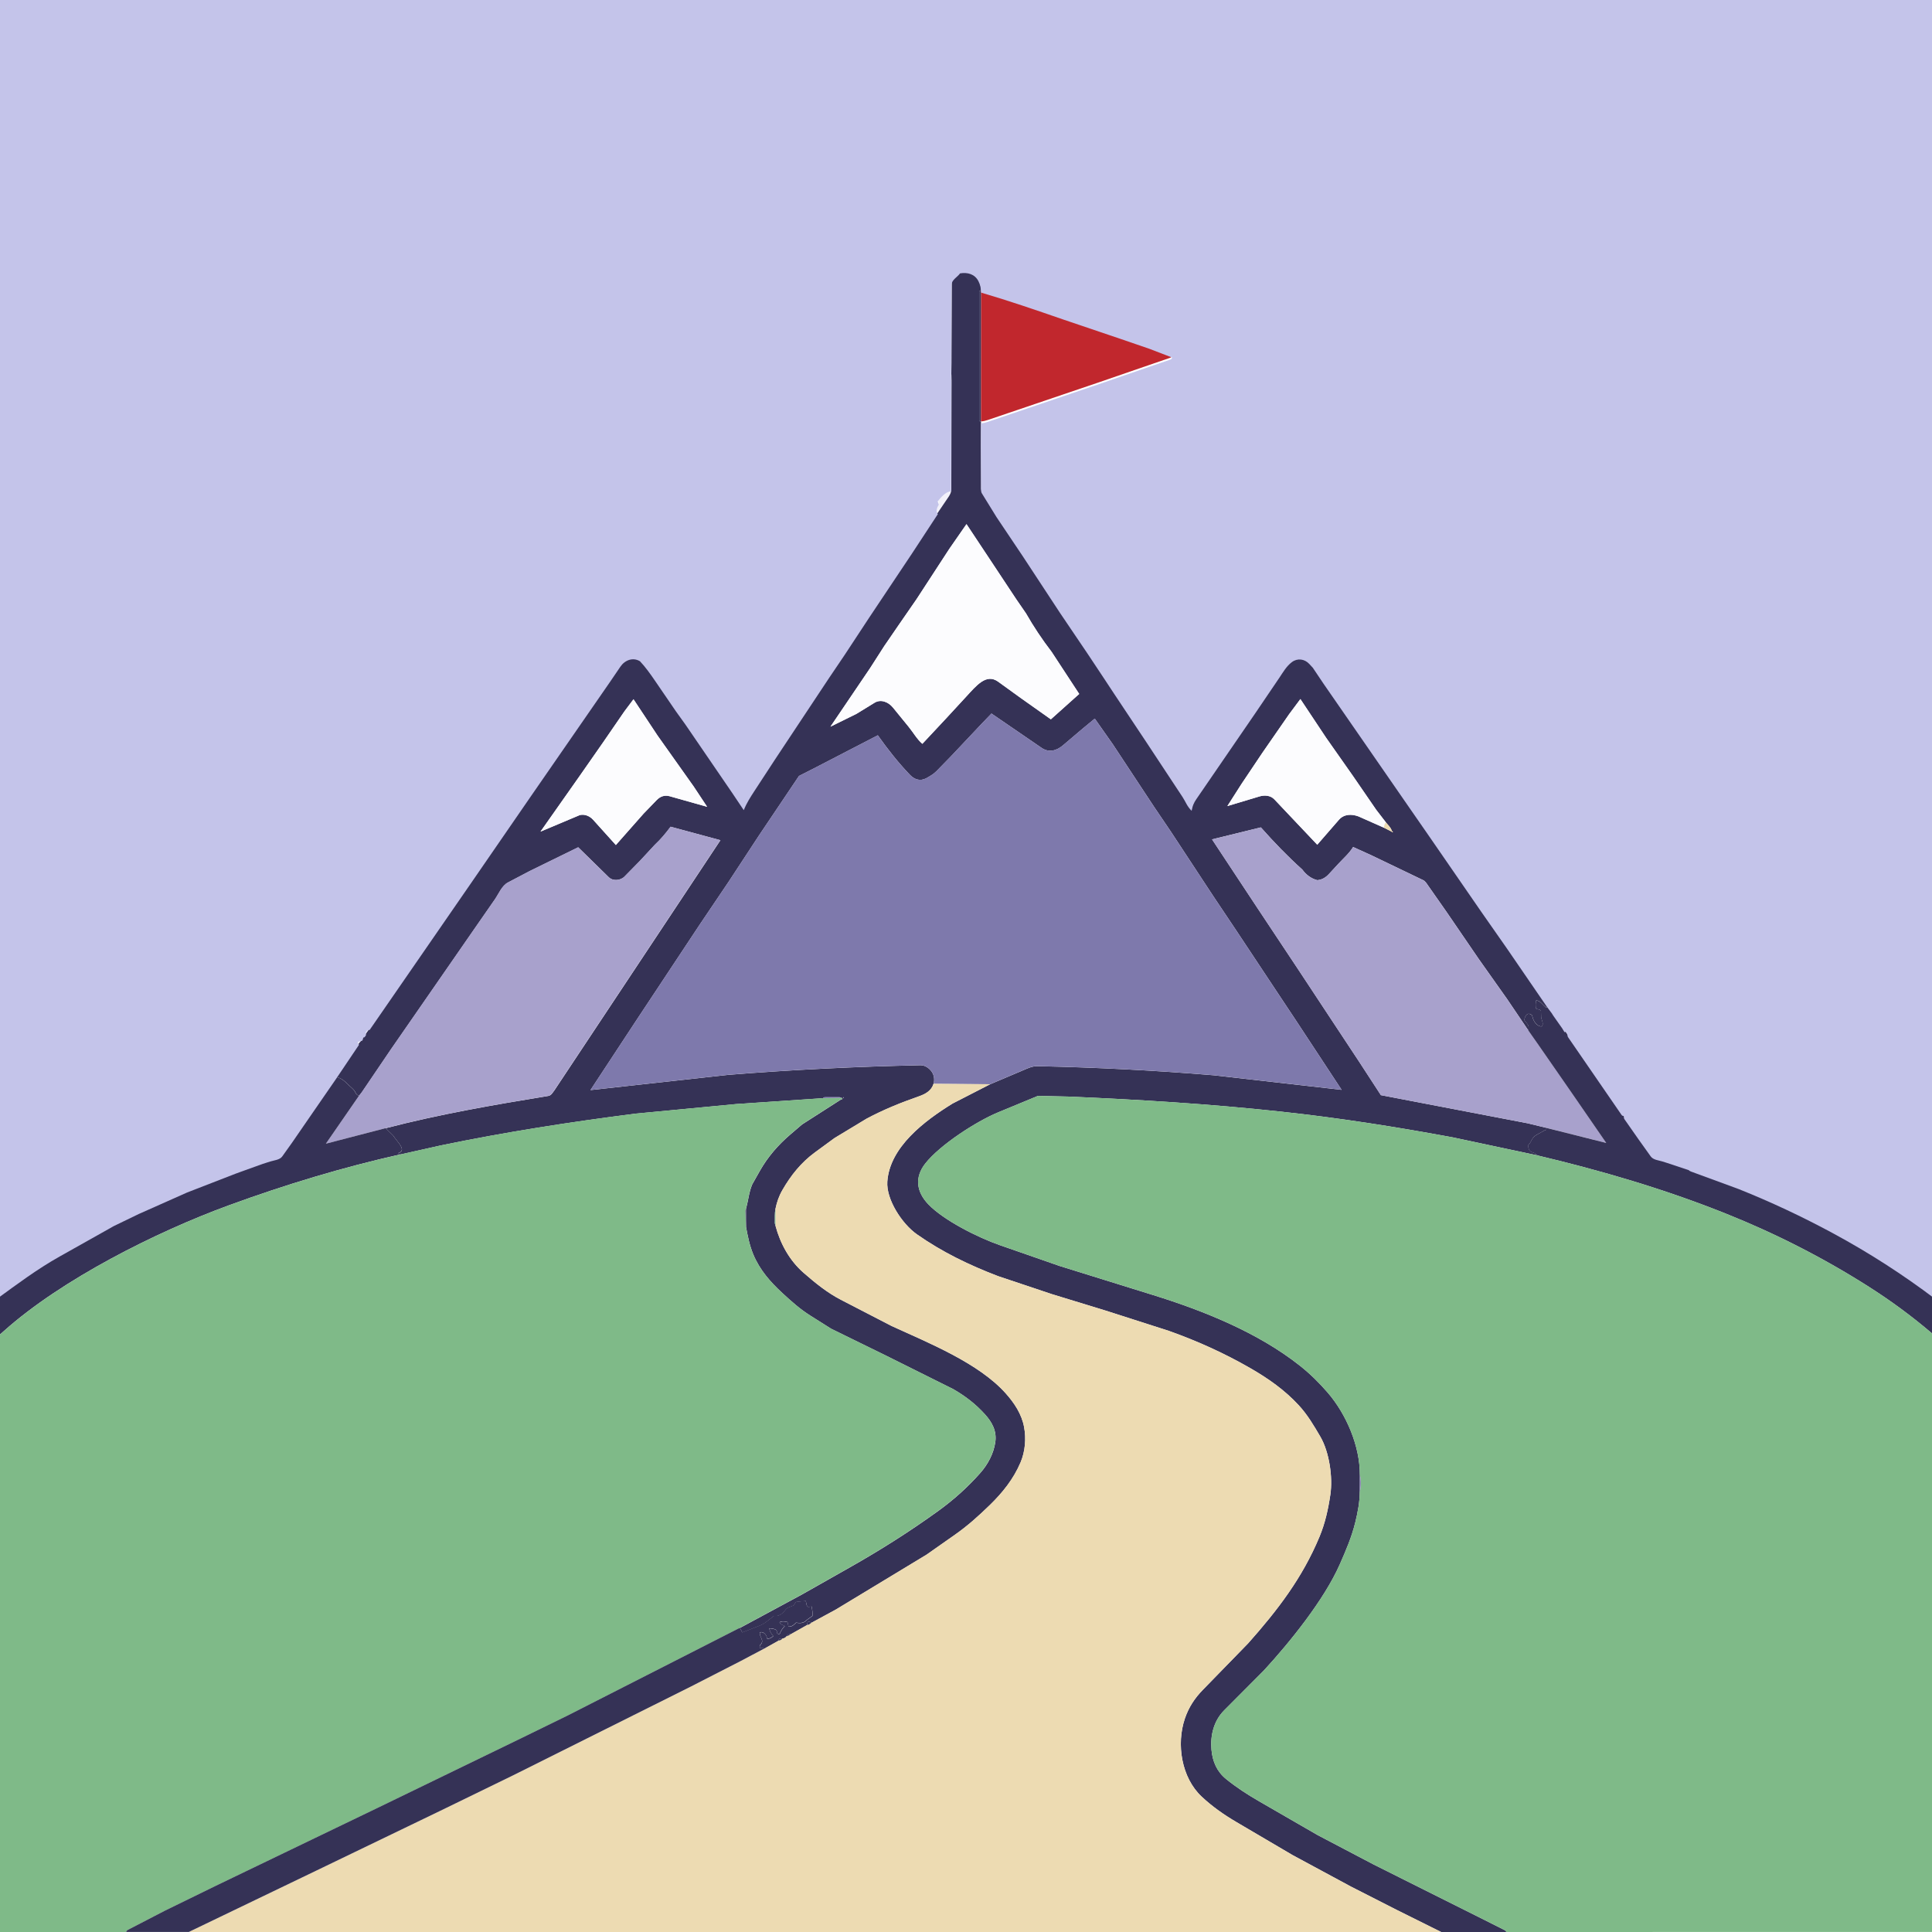
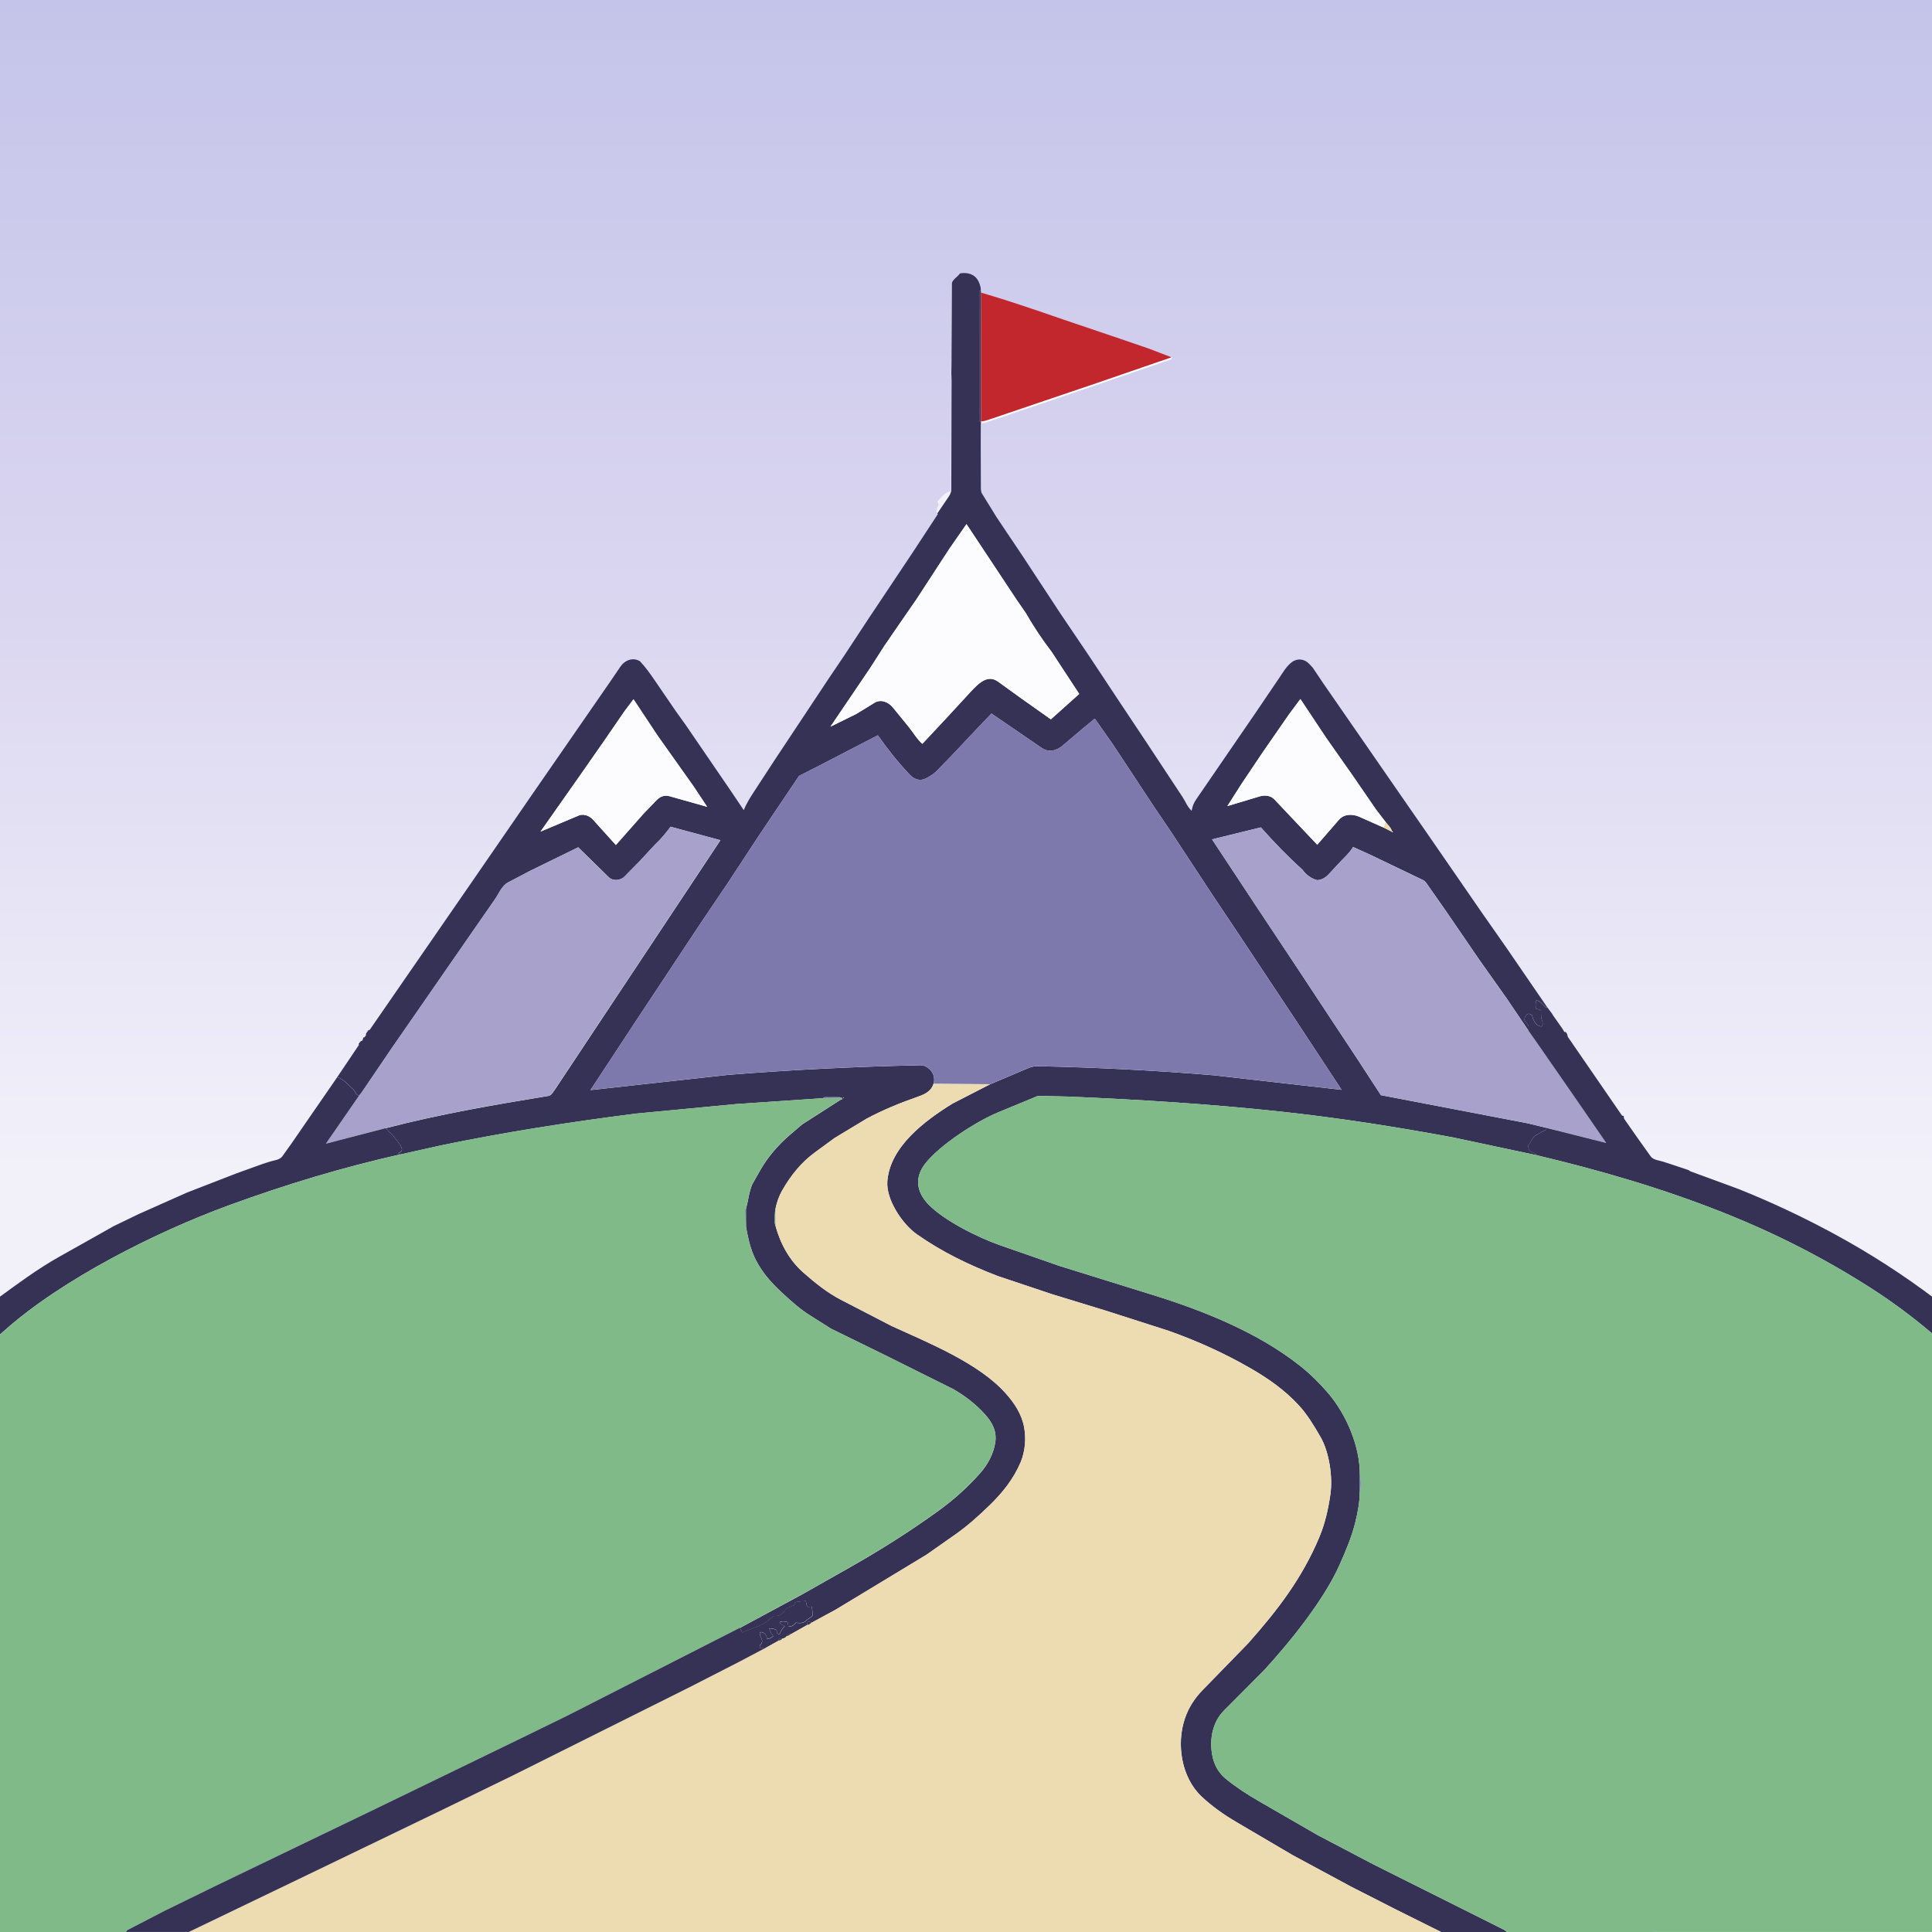
<svg xmlns="http://www.w3.org/2000/svg" id="Layer_1" data-name="Layer 1" viewBox="0 0 1024 1024">
  <defs>
    <style>
      .cls-1 {
        fill: #353256;
      }

      .cls-2 {
        fill: #7E79AC;
      }

      .cls-3 {
        fill: #353256;
      }

      .cls-4 {
        fill: #FCFCFE;
      }

      .cls-5 {
        fill: #353256;
      }

      .cls-6 {
        fill: #EDDBB2;
      }

      .cls-7 {
        fill: #A8A1CC;
      }

      .cls-8 {
        fill: #7FBA88;
      }

      .cls-9 {
        fill: #F2F1FA;
      }

      .cls-10 {
        fill: #C4C4EA;
      }

      .cls-11 {
-         fill: #DBDAF2;
+         fill: #DBD6F0;
      }

      .cls-12 {
        fill: #C1272D;
      }
    </style>
+     <linearGradient id="skyRamp" gradientUnits="userSpaceOnUse" x1="0" y1="0" x2="0" y2="620">
+       <stop offset="0" stop-color="#C4C4EA" />
+       <stop offset="0.52" stop-color="#DBD6F0" />
+       <stop offset="1" stop-color="#F2F1FA" />
+     </linearGradient>
  </defs>
  <g>
    <path class="cls-9" d="M504.12,259.42c0,1.31-.57,2.6-1.38,3.8l-5.66,8.34c-1.06-1.63-.5-3.53.52-5l-.59-1.82c.07.21,3.36-5.16,7.11-5.32Z" />
    <g>
      <path class="cls-5" d="M518.6,148.02c.95,1.84,1.43,3.95,1.43,6.08-.12-.04-.84-.12-.99.14v68.55c-.01.72.75.59.93.55l-.04,12.52.09,21.63c0,.93-.16,2.09.43,3.06l7.78,12.61,13.77,20.52,19.88,30.26,14.76,21.83,8.38,12.62,5.6,8.49,16.86,25.33,19.32,29.27c1.61,2.43,2.38,4.98,4.81,7.28.34-2.34,1.13-4.2,2.48-6.17l31.17-45.43,12.82-18.91c2.03-3,3.74-6.1,6.65-8.3s6.71-1.73,9.19.93l1.89,2.03,5.73,8.53,47.12,68.08,8.49,12.24,27.8,40.29,13.65,19.52,21.36,31.14.07.9c.04.19-.48.45-.7.26l-.73-.63c-1.37-1.17-2.11-2.69-4.39-3.06-.25,1.21-.52,3.15.04,4.51.82.28,2.47.32,2.5,1.33l.1,3.07c.04,1.23,1.76,3.86.16,4.94-2.64-.09-4.38-3.08-4.84-5.46-.18-.96-1.7-1.52-2.6-1.07s-2.01,2.76-1.4,3.61c1.47,1.47,2.58,2.82,1.85,4.98l-11.24-16.61-14.98-21.16-17.1-25-9.51-13.58c-.67-.96-1.66-2.66-2.8-3.21l-27.77-13.33-9.43-4.27c-2.2,3.52-5.1,5.95-7.81,8.89l-5.05,5.47c-1.63,1.77-3.67,3.04-6.15,3.21-3.27-.85-5.9-2.85-7.91-5.6-7.87-7.08-15.02-14.52-21.98-22.37l-25.87,6.35,24.42,36.96,20.83,31.36,16.36,24.78,16.36,24.77,11.52,17.7,77.72,14.9,9.85,2.39c.23.35.26.84.12.99-.13.14-.57.21-.9.4l-3.89,2.14c-1.96,1.08-2.71,2.21-3.57,4.11-.38.83-1.55,1.35-1.26,2.5,1.02,4,2.46,1.83,5.04,4.53l-44.97-9.57c-30.24-5.61-60.38-10.34-91.04-13.65-37.66-4.07-75.14-6.37-112.82-7.98l-16.05-.36-21.07,8.71c-11.57,4.78-30.84,17.23-38.61,27.09-5.73,7.27-4.84,14.91,1.52,21.6,8.13,8.54,26.38,17.68,37.96,21.71l31.6,11.01,49.76,15.47c26.9,8.36,55.49,19.89,77.51,37.28,5.54,4.37,10.3,9.07,14.86,14.34,9.98,11.54,17.15,28.5,17.08,43.55l-.04,9.21c-.02,5.29-1.06,10.74-2.39,16.14-1.94,7.85-5.01,14.97-8.25,22.3-8.18,18.52-26.21,40.95-40.16,56.1l-21.04,21.13c-5.59,5.62-7.43,13.32-6.75,20.96.56,6.2,2.86,11.51,7.72,15.46,5.58,4.53,11.4,8.28,17.69,11.91l30.81,17.79,29.63,15.56,59.14,29.59,10.39,5.24c.51.26.84.57.83,1.01h-34.48s-23.79-11.84-23.79-11.84l-23.97-12.21-30.95-16.69-29.64-17.43c-6.76-3.97-12.84-8.22-18.57-13.57-10.74-10.05-13.54-27.84-8.89-41.45,2.03-5.93,5.16-10.71,9.51-15.17l23.99-24.63c15.59-17.55,28.74-34.66,37.83-56.51,3-7.21,4.61-14.56,5.76-22.32,1.36-9.19-.54-22.54-5.32-30.74-3.42-5.86-6.8-11.61-11.45-16.64-7.42-8.03-16.08-14.12-25.57-19.6-13.87-8-28.2-14.46-43.31-19.83l-33.47-10.73-28.39-8.69-28.6-9.57c-15.24-5.82-29.66-12.77-43.03-22.17-7.94-5.58-16.33-18.53-15.68-27.92,1.27-18.35,19.69-32.2,34.57-41.39l19.91-10.22,16.84-7.14c2.41-1.02,5.29-2.51,8.15-2.45,31.37.66,62.36,2.23,93.71,4.84l67.6,7.7-24.47-37.19-12.43-18.71-19-28.65-12.1-18.08-22.45-34.15-8.95-13.22-21.89-33.18-9.54-13.57-6.34,5.23-10.56,8.96c-3.37,2.85-7.42,3.97-11.28,1.32l-26.57-18.2-5.24,5.45-16.28,17.26-7.7,7.89c-1.48,1.52-3.5,2.64-5.29,3.66-3.27,1.77-6.35.73-8.78-1.83-6.18-6.49-11.62-13.37-16.96-20.9l-32.72,16.94-9.05,4.61-21.15,31.45-16.11,24.56-15.38,22.8-33.15,50.06-24.74,37.62,73.15-8.08c34.06-2.73,67.7-4.37,101.7-5.09,2.63-.06,4.71,1.72,5.8,3.12,1.59,2.04,1.82,4.66,1.18,6.77-1.11,3.62-4.26,5.4-7.81,6.63-9.57,3.33-18.79,7.07-27.74,11.86l-16.89,10.21-10.41,7.62c-7.3,5.34-12.75,12.17-17.21,19.91-1.91,3.32-2.96,6.43-3.7,9.99-.5,2.39-.32,4.87-.36,7.62l.41,1.52c2.51,9.31,7.38,18.27,14.85,24.78,6.3,5.48,12.48,10.52,19.84,14.33l26.81,13.86c19.82,9.04,46.27,19.75,60.49,35.72,4.6,5.16,8.43,10.96,9.72,17.81,1.16,6.15.59,12.93-1.85,18.73-3.7,8.8-9.61,16.15-16.35,22.69-5.94,5.77-11.72,10.97-18.45,15.69l-15.07,10.58-48.04,29.07-12.9,7c-.47-.38-1.18-.62-1.63-.52-.67.14-.8,1.02-.48,1.62l-8.71,4.9c-1.14-.05-1.98.21-2.45,1.2-.3.63-1.45,1.19-2.13,1.19h-1.3c-.52-.01-.74.59-.73,1.11l-6.4,3.58-3.18.41c-.62.11-.59-1.27-.13-1.71,2.57-2.44-.82-4.41-.19-6.7,1.97-.49,3.63,1.33,3.8,3.4,1.53.06,2.46-.61,3.28-1.41-1.28-1.33-1.76-2.48-2.2-4.11,1.41.16,2.99.16,3.87,1.07.31.33.32,1.15.37,1.45.07.45,1.25.75,1.48.18.63-1.53,1.21-2.43,2.55-3.91-1.11-.62-2.03-.59-2.75-1.98,1.42-.7,2.81-.49,4.24-.08l.51,2.4c1.97.1,3.07-1.21,3.99-2.1,1.97.33,4.07.4,5.67-1.42l3.04-2.2c.23-1.65-.2-3.36-.47-5.04-.55.13-1.69.54-2.06.18-.76-.74-.77-1.91-1-3.08l-4.87.5c-.82.08-1.08,1.52-1.51,1.83-1.49.84-3.31.96-4.32,2.28-1.53,1.99-3.43,3.78-6.17,3.34l-3.72,2.88c-1.34,1.03-2.48,1.76-4.13,2.4l-8.95,3.51-1.27-2.43,32.47-17.5,25.65-14.52c16.35-9.25,31.88-19.06,47.12-30.08,8.2-5.93,15.44-12.47,22.13-20,4.13-4.65,7.15-10.45,8-16.45.84-5.91-1.83-10.62-5.46-14.63-4.99-5.52-10.37-9.65-16.82-13.38l-35.47-17.68-29.27-14.34-11.07-6.98c-5.49-3.46-9.98-7.51-14.72-11.88-6.48-5.97-12.08-12.33-15.51-20.61-1.94-4.69-2.91-9.61-3.8-14.41l.1-10.18c1.1-4.03,1.43-8.39,3.18-12.47l3.98-7.05c4.22-7.48,9.71-13.81,16.19-19.36l6.25-5.35,20.81-13.33c.67.15.84-.64.16-.7-.31-.18-.72-.39-1.25-.39h-7.6c-.53-.01-.88.2-.97.51l-46.14,3.12-53.07,5.05c-34.81,4.44-69.06,9.76-103.37,16.86l-21.06,4.71c-.5.05-1.1.25-1.43-.65,4.54-1.54-.55-5.74-2.82-9.3l-3.98-3.87c28.46-7.41,57.13-12.35,86.15-17.1,1.7-.28,2.28-1.71,3.3-2.98l88-132.58-26.4-7.14c-2.64,3.55-5.23,6.64-8.33,9.53l-7.97,8.6-8.46,8.62c-2.26,1.79-5.85,2.14-8.06-.02l-16.16-15.83-25.66,12.57-11.55,6.07c-3.26,1.71-4.87,5.97-6.96,8.98l-9.71,13.98-31.57,45.57-13.79,19.9-15.38,22.68-1.45,1.89c-1-.15-1.58-.78-1.95-1.6-.76-1.67-2.11-2.55-3.33-3.72-2.08-1.98-3.9-4.01-6.9-4.56l12.19-18.11c.63-.51.96-1.31,1.48-1.97.38-.48.91-1.22.5-1.82,1.1.13,1.28-.74,1.74-1.38l1.86-2.62,1.28-1.85,51.83-75.04,32.55-47.24,41.81-60.42,5.46-8.02c2.35-3.46,6.58-5.14,10.37-2.89,3,3.18,5.54,6.78,8.01,10.4l11.02,16.11,5.03,7,24.68,36.07,6.28,9.35c1.55-3.86,3.53-6.89,5.66-10.16l10.73-16.43,28.78-43.39,8.33-12.33,13.15-19.99,22.45-33.62,13.19-20.11.56-.82,5.66-8.34c.81-1.2,1.38-2.49,1.38-3.8l.13-57.63-.07-2.78-.05-.95.09-5.85.14-42.22c0-2.66,3.22-4.17,4.5-6.08,4.1-.7,7.85.45,9.74,4.11ZM502.02,380.17l10.01-10.85c5.54-6,10.73-12.56,17.03-8.01l11.93,8.62,16,11.32,15.02-13.45-14.61-22.3c-5.08-6.61-9.51-13.27-13.63-20.46l-5.13-7.45-13.19-19.92-13.18-19.87-9.05,13.03-17.38,26.68-9.44,13.66-7.75,11.3-7.45,11.62-10.74,15.86-10.29,15.19,13.75-6.77,9.63-5.91c3.17-1.95,7.18-.59,9.73,2.54l8.3,10.18c2.5,3.07,4.33,6.45,7.29,9.06l13.17-14.08ZM326.42,447.87l14.71-16.65,6.89-7.13c1.94-2.01,4.27-2.82,6.89-2.08l19.88,5.61-7.16-10.81-19.13-26.97-12.73-19.22-4.76,6.34-11.23,16.33-12.37,17.73-20.93,29.75,20.88-8.79c2.7-.55,5.26.57,7.04,2.55l12.02,13.34ZM733.56,438.72l3.73,1.89.35-.33c-.45-1.74-1.98-2.98-3.06-4.38l-5.12-6.64-12.26-17.84-14.29-20.34-13.67-20.56-5.98,8.03-14.15,20.43-11.08,16.52-7.49,11.73,17.06-5.12c2.66-.8,5.83-.55,7.82,1.55l22.76,24.05,11.46-13.18c2.68-3.08,6.7-3.18,10.39-1.82l13.54,6.01ZM738.24,440.71l-.62.17c.17.39.66.26.62-.17ZM447.04,581.52l-.25.25.25.25.25-.25-.25-.25Z" />
      <path class="cls-2" d="M524.76,574.67l-29.99-.21c.65-2.11.41-4.72-1.18-6.77-1.09-1.39-3.17-3.17-5.8-3.12-34.01.72-67.65,2.35-101.7,5.09l-73.15,8.08,24.74-37.62,33.15-50.06,15.38-22.8,16.11-24.56,21.15-31.45,9.05-4.61,32.72-16.94c5.34,7.53,10.77,14.41,16.96,20.9,2.43,2.56,5.51,3.6,8.78,1.83,1.78-1.02,3.8-2.14,5.29-3.66l7.7-7.89,16.28-17.26,5.24-5.45,26.57,18.2c3.86,2.65,7.92,1.53,11.28-1.32l10.56-8.96,6.34-5.23,9.54,13.57,21.89,33.18,8.95,13.22,22.45,34.15,12.1,18.08,19,28.65,12.43,18.71,24.47,37.19-67.6-7.7c-31.34-2.61-62.34-4.17-93.71-4.84-2.86-.06-5.74,1.43-8.15,2.45l-16.84,7.14Z" />
      <path class="cls-7" d="M810.01,546.1l5.09,7.25,17.66,25.46,18.59,26.96-31.9-8.02-9.85-2.39-77.72-14.9-11.52-17.7-16.36-24.77-16.36-24.78-20.83-31.36-24.42-36.96,25.87-6.35c6.96,7.86,14.11,15.29,21.98,22.37,2.02,2.75,4.64,4.75,7.91,5.6,2.47-.17,4.52-1.44,6.15-3.21l5.05-5.47c2.71-2.94,5.61-5.37,7.81-8.89l9.43,4.27,27.77,13.33c1.14.55,2.13,2.25,2.8,3.21l9.51,13.58,17.1,25,14.98,21.16,11.24,16.61Z" />
      <path class="cls-4" d="M502.02,380.17l-13.17,14.08c-2.96-2.61-4.78-5.99-7.29-9.06l-8.3-10.18c-2.54-3.12-6.55-4.48-9.73-2.54l-9.63,5.91-13.75,6.77,10.29-15.19,10.74-15.86,7.45-11.62,7.75-11.3,9.44-13.66,17.38-26.68,9.05-13.03,13.18,19.87,13.19,19.92,5.13,7.45c4.13,7.19,8.55,13.85,13.63,20.46l14.61,22.3-15.02,13.45-16-11.32-11.93-8.62c-6.3-4.55-11.48,2-17.03,8.01l-10.01,10.85Z" />
      <path class="cls-4" d="M326.42,447.87l-12.02-13.34c-1.78-1.98-4.34-3.11-7.04-2.55l-20.88,8.79,20.93-29.75,12.37-17.73,11.23-16.33,4.76-6.34,12.73,19.22,19.13,26.97,7.16,10.81-19.88-5.61c-2.62-.74-4.94.07-6.89,2.08l-6.89,7.13-14.71,16.65Z" />
      <path class="cls-11" d="M830.99,548.55l-1.73-2.46c.34-.16.71-.23,1.16-.08l.58,2.55Z" />
      <path class="cls-7" d="M204.37,597.94l-31.63,8.23,17.59-25.47,1.45-1.89,15.38-22.68,13.79-19.9,31.57-45.57,9.71-13.98c2.09-3.01,3.7-7.27,6.96-8.98l11.55-6.07,25.66-12.57,16.16,15.83c2.21,2.16,5.81,1.82,8.06.02l8.46-8.62,7.97-8.6c3.1-2.89,5.69-5.98,8.33-9.53l26.4,7.14-88,132.58c-1.02,1.27-1.6,2.7-3.3,2.98-29.02,4.75-57.69,9.69-86.15,17.1Z" />
      <g>
        <path class="cls-1" d="M520.03,154.1l-.07,69.24c-.17.04-.94.17-.94-.55v-68.55c.17-.26.88-.18,1-.14Z" />
        <path class="cls-12" d="M621.24,188.5c-.08.49-.47.94-.98,1.12l-16.77,5.76-20.61,7.11-59.07,20.03c-1.33.45-2.71.83-3.85.82l.07-69.24c14.56,4.27,28.81,9.17,43.43,14.22l30.77,10.42,14.98,5.14,12.04,4.62Z" />
      </g>
      <g>
        <path class="cls-4" d="M734.57,435.9c-.83.84-.94,1.81-1.01,2.82l-13.54-6.01c-3.69-1.37-7.71-1.26-10.39,1.82l-11.46,13.18-22.76-24.05c-1.99-2.1-5.15-2.35-7.82-1.55l-17.06,5.12,7.49-11.73,11.08-16.52,14.15-20.43,5.98-8.03,13.67,20.56,14.29,20.34,12.26,17.84,5.12,6.64Z" />
        <path class="cls-6" d="M733.56,438.72c.07-1.01.18-1.98,1.01-2.82,1.08,1.4,2.61,2.64,3.06,4.38l.6.43c.03.43-.45.56-.62.17-.04-.1-.14-.17-.33-.27l-3.73-1.89Z" />
      </g>
    </g>
    <path class="cls-11" d="M195.92,544.92l-1.86,2.62c-.19-.63-.27-1.48.15-2.12.27-.41,1.04-.65,1.71-.5Z" />
    <path class="cls-11" d="M191.82,550.73c-.52.66-.85,1.46-1.48,1.97-.62-.46-.83-1.42-.22-1.78.39-.23,1.13-.26,1.7-.19Z" />
    <g>
      <path class="cls-3" d="M819.97,532.72l2.45,3.27.89,1.4,4.65,6.6,1.29,2.1,1.73,2.46,28.57,41.51c.3.43.98.46,1.21.47-.09.42-.15,1.13.21,1.64l7.3,10.44,6.64,9.3c1.37,1.92,4.25,2.08,6.23,2.71l2.25.71,11.7,3.88c.36.4.73.58,1.33.8l25.07,9.21c17.11,6.83,33.89,14.72,50.06,23.46,18.91,10.21,36.94,21.8,54.09,34.76l.02,20.33c-.54-.4-1.15-.6-1.75-1.11-10.55-8.97-21.4-17-33.2-24.52-24.13-15.38-49.61-28.36-76.28-39.01-32.42-12.95-65.79-22.71-99.46-30.7-2.58-2.7-4.02-.52-5.04-4.53-.29-1.15.88-1.67,1.26-2.5.87-1.89,1.61-3.03,3.57-4.11l3.89-2.14c.33-.18.77-.25.9-.4.14-.15.11-.64-.12-.99l31.9,8.02-18.59-26.96-17.66-25.46-5.09-7.25c.73-2.16-.38-3.52-1.85-4.98-.61-.85.53-3.18,1.4-3.61s2.42.11,2.6,1.07c.46,2.38,2.21,5.37,4.84,5.46,1.61-1.08-.11-3.71-.16-4.94l-.1-3.07c-.03-1.02-1.68-1.05-2.5-1.33-.56-1.35-.29-3.29-.04-4.51,2.28.38,3.03,1.9,4.39,3.06l.73.63c.22.19.74-.07.7-.26l-.07-.9Z" />
      <path class="cls-3" d="M190.33,580.7l-17.59,25.47,31.63-8.23,3.98,3.87c2.28,3.56,7.37,7.76,2.82,9.3.33.9.94.71,1.43.65-30.9,6.91-61.24,16.09-91.22,27.05-38.75,14.17-88.56,39.24-119.14,66.51-1.34,1.19-2.48,2.34-3.92,2.97v-20.8c10.68-7.79,21.39-15.81,33.28-22.49l25.99-14.6,2.68-1.52,13.4-6.48,25.59-11.38,25.65-9.95,4.52-1.64,9.9-3.57,4.05-1.28c1.95-.62,4.93-.8,6.24-2.64l5.23-7.33,8.82-12.8,14.49-20.99c3,.56,4.82,2.58,6.9,4.56,1.23,1.17,2.57,2.05,3.33,3.72.37.82.95,1.45,1.95,1.6Z" />
      <g>
        <path class="cls-8" d="M814.98,612.41c33.67,7.99,67.04,17.75,99.46,30.7,26.67,10.65,52.15,23.64,76.28,39.01,11.8,7.52,22.66,15.55,33.2,24.52.61.51,1.21.71,1.75,1.11v316.21s-227.37.04-227.37.04c0-.43-.32-.75-.83-1.01l-10.39-5.24-59.14-29.59-29.63-15.56-30.81-17.79c-6.28-3.63-12.11-7.39-17.69-11.91-4.86-3.95-7.16-9.26-7.72-15.46-.69-7.64,1.16-15.34,6.75-20.96l21.04-21.13c13.95-15.15,31.98-37.59,40.16-56.1,3.24-7.34,6.31-14.45,8.25-22.3,1.33-5.4,2.37-10.85,2.39-16.14.74-2.6.73-6.59.04-9.21.06-15.06-7.1-32.01-17.08-43.55-4.56-5.27-9.32-9.97-14.86-14.34-22.02-17.39-50.61-28.92-77.51-37.28l-49.76-15.47-31.6-11.01c-11.58-4.03-29.83-13.17-37.96-21.71-6.37-6.69-7.25-14.33-1.52-21.6,7.77-9.86,27.04-22.31,38.61-27.09l21.07-8.71,16.05.36c37.68,1.61,75.16,3.9,112.82,7.98,30.66,3.32,60.8,8.04,91.04,13.65l44.97,9.57Z" />
        <path class="cls-2" d="M720.69,790.8l.04-9.21c.7,2.62.7,6.61-.04,9.21Z" />
      </g>
      <g>
        <path class="cls-8" d="M436.25,582.02l9.82-.12c.68.06.51.85-.16.7l-20.81,13.33-6.25,5.35c-6.48,5.55-11.97,11.88-16.19,19.36l-3.98,7.05c-1.75,4.08-2.08,8.44-3.18,12.47l-.41,1.52.31,8.66c.89,4.8,1.86,9.72,3.8,14.41,3.43,8.27,9.02,14.64,15.51,20.61,4.74,4.36,9.24,8.42,14.72,11.88l11.07,6.98,29.27,14.34,35.47,17.68c6.44,3.74,11.82,7.86,16.82,13.38,3.63,4.01,6.29,8.72,5.46,14.63-.85,5.99-3.87,11.8-8,16.45-6.68,7.52-13.93,14.07-22.13,20-15.24,11.02-30.77,20.83-47.12,30.08l-25.65,14.52-32.47,17.5-91.16,46.42-24.72,12.09-76.27,36.99-85.62,41.24-27.02,13.21-19.47,10.09c-.59.31-.84.65-1.06,1.16H-1.68s0-315.7,0-315.7c1.44-.63,2.58-1.78,3.92-2.97,30.59-27.27,80.39-52.34,119.14-66.51,29.98-10.96,60.32-20.14,91.22-27.05l21.06-4.71c34.3-7.1,68.55-12.42,103.37-16.86l53.07-5.05,46.14-3.12Z" />
        <polygon class="cls-3" points="395.4 650.33 395.09 641.67 395.5 640.15 395.4 650.33" />
      </g>
      <path class="cls-2" d="M446.07,581.9l-9.82.12c.09-.31.45-.52.97-.52h7.6c.52.01.93.23,1.25.4Z" />
      <g>
        <path class="cls-6" d="M524.76,574.67l-19.91,10.22c-14.89,9.19-33.3,23.04-34.57,41.39-.65,9.38,7.74,22.34,15.68,27.92,13.37,9.4,27.79,16.35,43.03,22.17l28.6,9.57,28.39,8.69,33.47,10.73c15.11,5.37,29.44,11.84,43.31,19.83,9.5,5.47,18.16,11.56,25.57,19.6,4.64,5.03,8.03,10.78,11.45,16.64,4.79,8.2,6.68,21.55,5.32,30.74-1.15,7.77-2.76,15.11-5.76,22.32-9.09,21.85-22.24,38.97-37.83,56.51l-23.99,24.63c-4.34,4.46-7.48,9.24-9.51,15.17-4.66,13.6-1.86,31.39,8.89,41.45,5.73,5.36,11.81,9.6,18.57,13.57l29.64,17.43,30.95,16.69,23.97,12.21,23.79,11.84H100.08s67.79-32.62,67.79-32.62l65.61-31.65,38.51-18.76,93.95-46.92,26.24-13.44,14.1-7.46,6.4-3.58c.8-.13,1.56-.43,2.03-1.11.67,0,1.83-.56,2.13-1.19.97-.21,1.68-.77,2.45-1.2l8.71-4.9c.9.09,1.5-.76,2.11-1.09l12.9-7,48.04-29.07,15.07-10.58c6.73-4.72,12.51-9.92,18.45-15.69,6.74-6.55,12.64-13.89,16.35-22.69,2.44-5.79,3.01-12.57,1.85-18.73-1.29-6.85-5.13-12.65-9.72-17.81-14.22-15.98-40.67-26.68-60.49-35.72l-26.81-13.86c-7.36-3.8-13.54-8.85-19.84-14.33-7.47-6.5-12.35-15.47-14.85-24.78l-.05-9.14c.74-3.56,1.79-6.67,3.7-9.99,4.46-7.74,9.9-14.57,17.21-19.91l10.41-7.62,16.89-10.21c8.95-4.78,18.17-8.52,27.74-11.86,3.55-1.23,6.7-3.01,7.81-6.63l29.99.21Z" />
        <path class="cls-1" d="M406.28,873.13l-14.1,7.46-26.24,13.44-93.95,46.92-38.51,18.76-65.61,31.65-67.79,32.62h-33.26c.23-.52.47-.86,1.06-1.17l19.47-10.09,27.02-13.21,85.62-41.24,76.27-36.99,24.72-12.09,91.16-46.42,1.27,2.43,8.95-3.51c1.65-.65,2.79-1.37,4.13-2.4l3.72-2.88c2.74.44,4.64-1.35,6.17-3.34,1.01-1.32,2.84-1.44,4.32-2.28.43-.31.7-1.74,1.51-1.83l4.87-.5c.23,1.17.24,2.34,1,3.08.37.36,1.5-.05,2.06-.18.27,1.68.7,3.39.47,5.04l-3.04,2.2c-1.59,1.81-3.69,1.74-5.67,1.42-.93.89-2.02,2.2-3.99,2.1l-.51-2.4c-1.43-.41-2.82-.63-4.24.08.72,1.39,1.64,1.35,2.75,1.98-1.34,1.47-1.91,2.38-2.55,3.91-.24.57-1.41.27-1.48-.18-.05-.3-.05-1.12-.37-1.45-.88-.92-2.46-.92-3.87-1.07.45,1.63.93,2.78,2.2,4.11-.81.8-1.75,1.47-3.28,1.41-.17-2.07-1.84-3.89-3.8-3.4-.63,2.29,2.76,4.27.19,6.7-.47.44-.49,1.82.13,1.71l3.18-.41Z" />
        <path class="cls-8" d="M411.05,649.82l-.41-1.52c.05-2.75-.13-5.24.36-7.62l.05,9.14Z" />
        <path class="cls-1" d="M430.11,860.07c-.61.33-1.21,1.18-2.11,1.09-.32-.6-.19-1.47.48-1.62.45-.1,1.16.15,1.63.52Z" />
        <path class="cls-1" d="M414.71,868.45c-.47.67-1.23.98-2.03,1.11-.01-.52.21-1.12.73-1.12h1.3Z" />
        <path class="cls-1" d="M419.29,866.06c-.76.43-1.47.99-2.45,1.2.47-.99,1.31-1.25,2.45-1.2Z" />
      </g>
      <rect class="cls-2" x="446.86" y="581.59" width=".35" height=".35" transform="translate(-280.43 486.48) rotate(-45)" />
    </g>
  </g>
-   <path class="cls-10" d="M4-2.43H-.8c-.2,0-.8-.11-.89.03-.09.15-.03.47-.03,1.15v689.75c10.69-7.79,21.39-15.81,33.28-22.49l25.99-14.6,2.68-1.52,13.4-6.48,25.59-11.38,25.65-9.95,4.52-1.64,9.9-3.57,4.05-1.28c1.95-.62,4.93-.8,6.24-2.64l5.23-7.33,8.82-12.8,14.49-20.99,12.19-18.11c-.62-.46-.83-1.42-.22-1.78.39-.23,1.13-.26,1.7-.19.38-.48.91-1.22.5-1.82,1.1.13,1.28-.74,1.74-1.38-.19-.63-.27-1.48.15-2.12.27-.41,1.04-.65,1.71-.5l1.28-1.85,51.83-75.04,32.55-47.24,41.81-60.42,5.46-8.02c2.35-3.46,6.58-5.14,10.37-2.89,3,3.18,5.54,6.78,8.01,10.4l11.02,16.11,5.03,7,24.68,36.07,6.28,9.35c1.55-3.86,3.53-6.89,5.66-10.16l10.73-16.43,28.78-43.39,8.33-12.33,13.15-19.99,22.45-33.62,13.19-20.11.56-.82c-1.06-1.63-.5-3.53.52-5l-.59-1.82c.07.21,3.36-5.16,7.11-5.32l.13-57.63-.07-2.78-.05-.95.09-5.85.14-42.22c0-2.66,3.22-4.17,4.5-6.08,4.1-.7,7.85.45,9.74,4.11.95,1.84,1.43,3.95,1.43,6.08,14.56,4.27,28.81,9.17,43.43,14.22l30.77,10.42,14.98,5.14,12.04,4.62c-.08.49-.47.94-.98,1.12l-16.77,5.76-20.61,7.11-59.07,20.03c-1.33.45-2.71.83-3.85.82l-.04,12.52.09,21.63c0,.93-.16,2.09.44,3.06l7.78,12.61,13.77,20.52,19.88,30.26,14.76,21.83,8.38,12.62,5.6,8.49,16.86,25.33,19.32,29.27c1.61,2.43,2.38,4.98,4.81,7.28.34-2.34,1.13-4.2,2.48-6.17l31.17-45.43,12.82-18.91c2.03-3,3.74-6.1,6.65-8.3,2.93-2.21,6.71-1.73,9.19.93l1.89,2.03,5.73,8.53,47.12,68.08,8.49,12.24,27.8,40.29,13.65,19.52,21.36,31.14,2.45,3.27.89,1.4,4.65,6.6,1.29,2.1c.34-.16.71-.23,1.16-.08l.58,2.55,28.57,41.51c.3.43.98.46,1.21.47-.09.42-.15,1.13.21,1.64l7.3,10.44,6.64,9.3c1.37,1.92,4.25,2.08,6.23,2.71l2.25.71,11.7,3.88c.36.4.73.58,1.33.8l25.07,9.21c17.11,6.83,33.89,14.72,50.06,23.46,18.91,10.21,36.94,21.8,54.09,34.76l.13-690.85H4Z" />
+   <path class="cls-10" style="fill:url(#skyRamp)" d="M4-2.43H-.8c-.2,0-.8-.11-.89.03-.09.15-.03.47-.03,1.15v689.75c10.69-7.79,21.39-15.81,33.28-22.49l25.99-14.6,2.68-1.52,13.4-6.48,25.59-11.38,25.65-9.95,4.52-1.64,9.9-3.57,4.05-1.28c1.95-.62,4.93-.8,6.24-2.64l5.23-7.33,8.82-12.8,14.49-20.99,12.19-18.11c-.62-.46-.83-1.42-.22-1.78.39-.23,1.13-.26,1.7-.19.38-.48.91-1.22.5-1.82,1.1.13,1.28-.74,1.74-1.38-.19-.63-.27-1.48.15-2.12.27-.41,1.04-.65,1.71-.5l1.28-1.85,51.83-75.04,32.55-47.24,41.81-60.42,5.46-8.02c2.35-3.46,6.58-5.14,10.37-2.89,3,3.18,5.54,6.78,8.01,10.4l11.02,16.11,5.03,7,24.68,36.07,6.28,9.35c1.55-3.86,3.53-6.89,5.66-10.16l10.73-16.43,28.78-43.39,8.33-12.33,13.15-19.99,22.45-33.62,13.19-20.11.56-.82c-1.06-1.63-.5-3.53.52-5l-.59-1.82c.07.21,3.36-5.16,7.11-5.32l.13-57.63-.07-2.78-.05-.95.09-5.85.14-42.22c0-2.66,3.22-4.17,4.5-6.08,4.1-.7,7.85.45,9.74,4.11.95,1.84,1.43,3.95,1.43,6.08,14.56,4.27,28.81,9.17,43.43,14.22l30.77,10.42,14.98,5.14,12.04,4.62c-.08.49-.47.94-.98,1.12l-16.77,5.76-20.61,7.11-59.07,20.03c-1.33.45-2.71.83-3.85.82l-.04,12.52.09,21.63c0,.93-.16,2.09.44,3.06l7.78,12.61,13.77,20.52,19.88,30.26,14.76,21.83,8.38,12.62,5.6,8.49,16.86,25.33,19.32,29.27c1.61,2.43,2.38,4.98,4.81,7.28.34-2.34,1.13-4.2,2.48-6.17l31.17-45.43,12.82-18.91c2.03-3,3.74-6.1,6.65-8.3,2.93-2.21,6.71-1.73,9.19.93l1.89,2.03,5.73,8.53,47.12,68.08,8.49,12.24,27.8,40.29,13.65,19.52,21.36,31.14,2.45,3.27.89,1.4,4.65,6.6,1.29,2.1c.34-.16.71-.23,1.16-.08l.58,2.55,28.57,41.51c.3.43.98.46,1.21.47-.09.42-.15,1.13.21,1.64l7.3,10.44,6.64,9.3c1.37,1.92,4.25,2.08,6.23,2.71l2.25.71,11.7,3.88c.36.4.73.58,1.33.8l25.07,9.21c17.11,6.83,33.89,14.72,50.06,23.46,18.91,10.21,36.94,21.8,54.09,34.76l.13-690.85H4Z" />
</svg>
